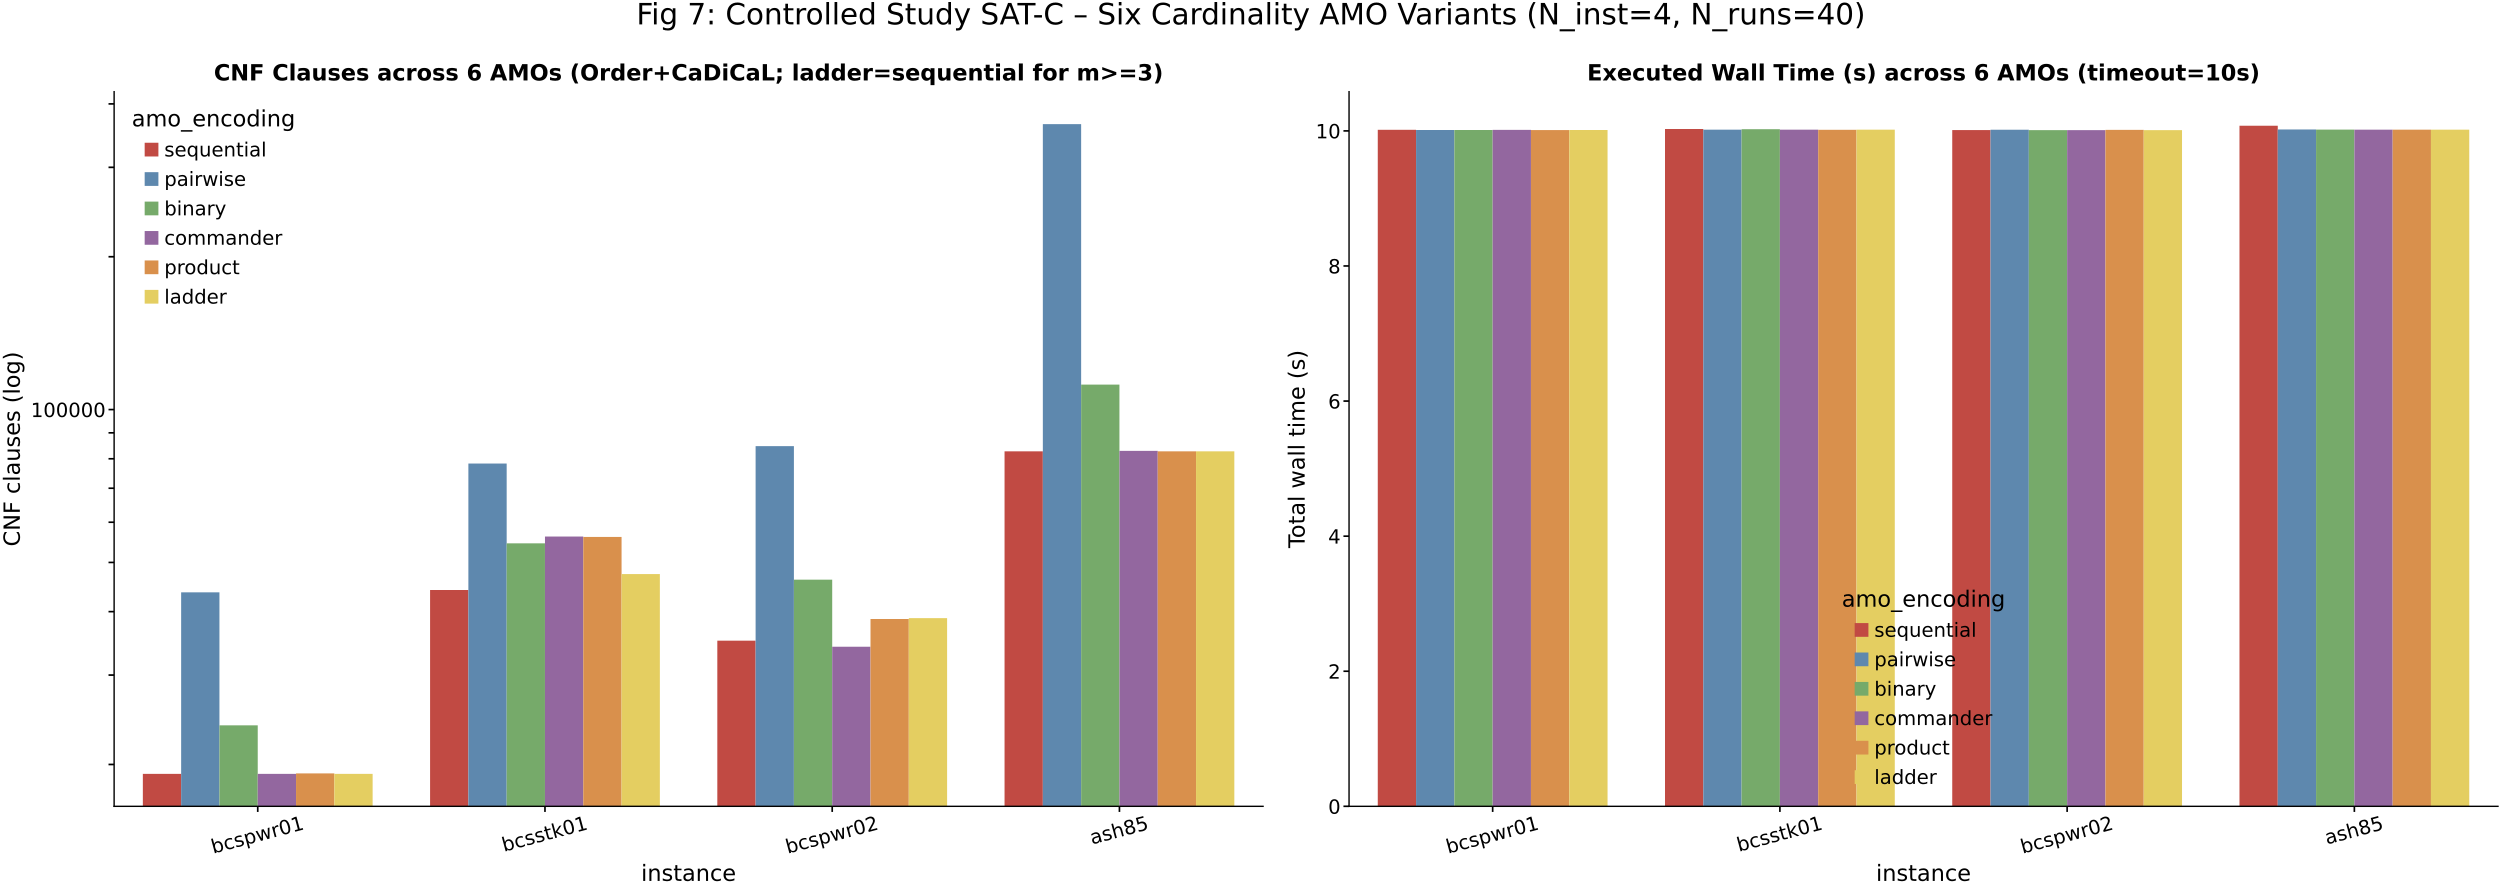
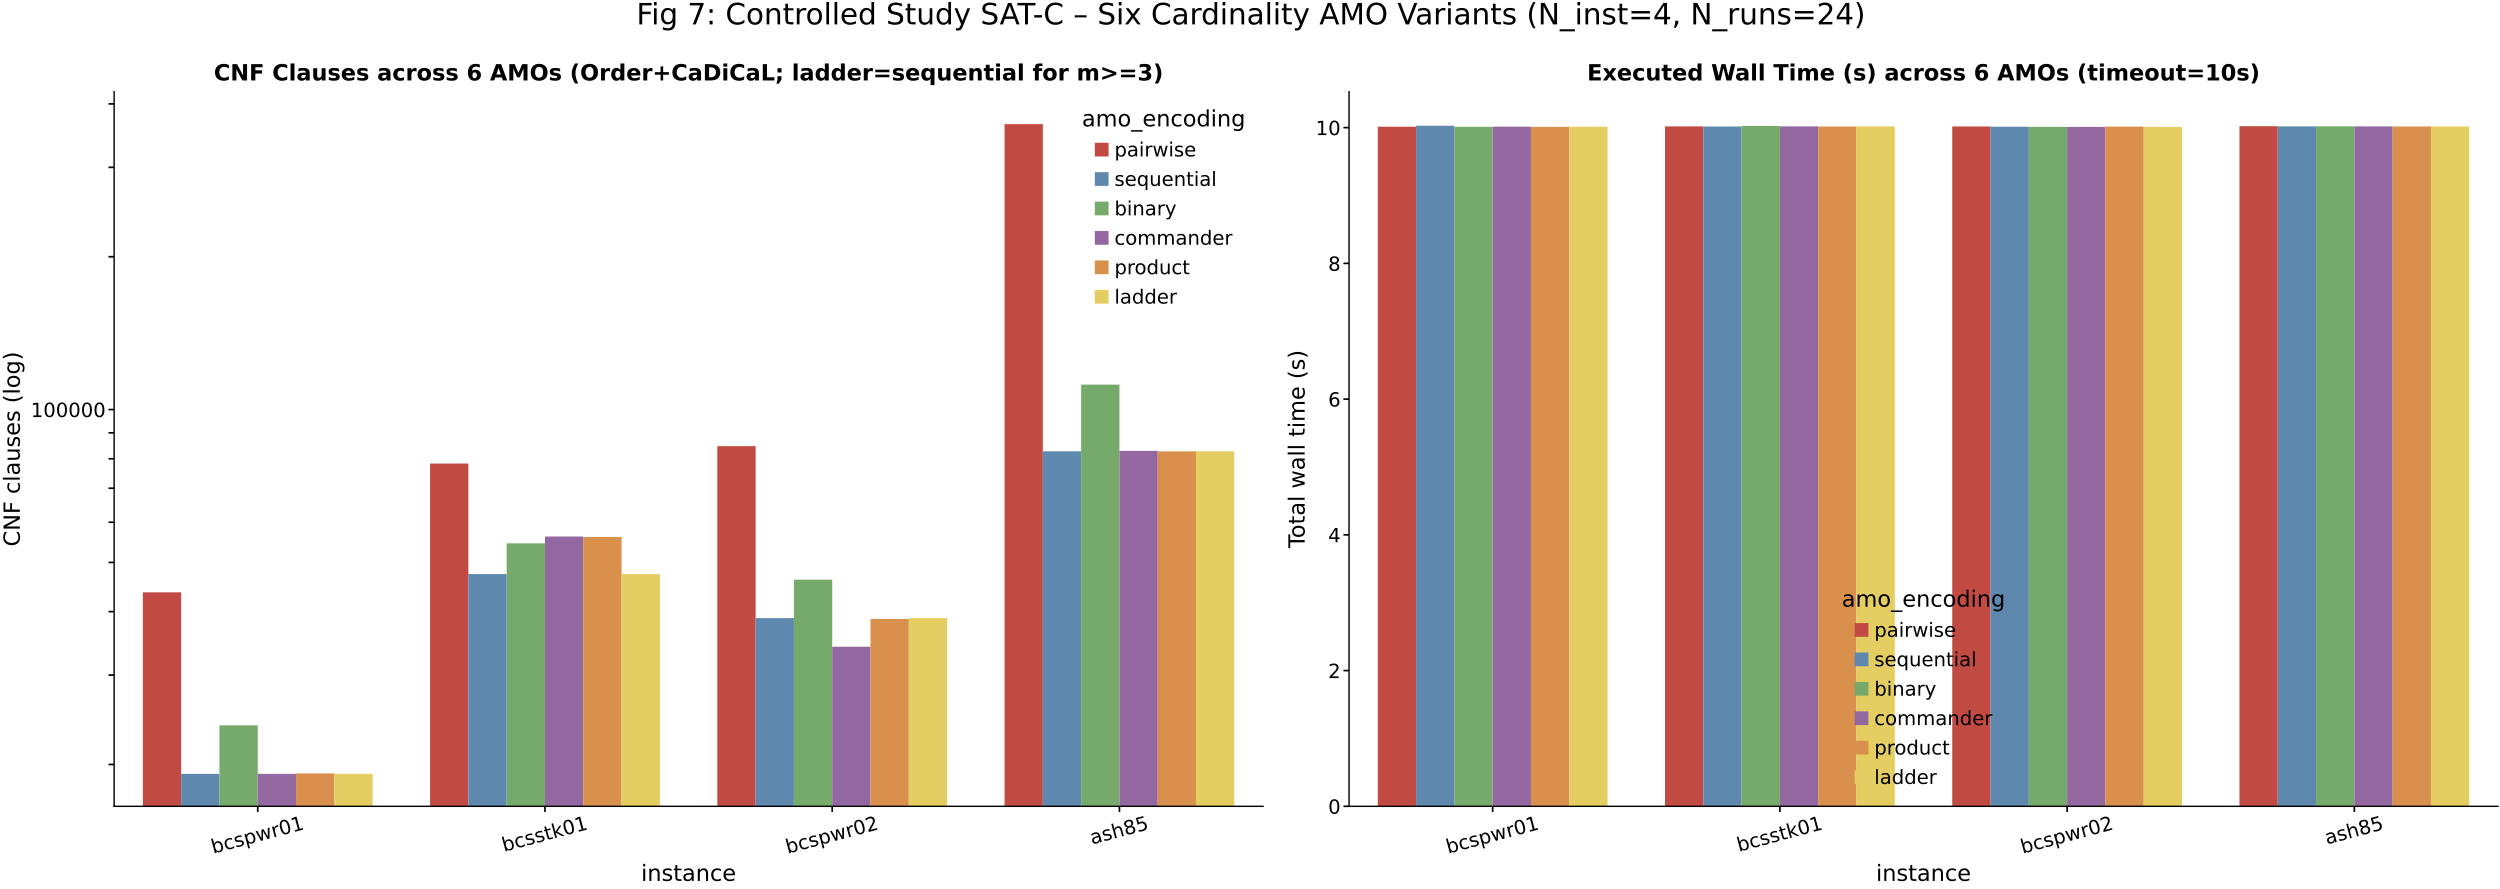
<svg xmlns="http://www.w3.org/2000/svg" xmlns:xlink="http://www.w3.org/1999/xlink" width="892.038pt" height="317.056pt" viewBox="0 0 892.038 317.056" version="1.1">
  <defs>
    <style type="text/css">*{stroke-linejoin: round; stroke-linecap: butt}</style>
  </defs>
  <g id="figure_1">
    <g id="patch_1">
      <path d="M 0 317.056  L 892.038 317.056  L 892.038 0  L 0 0  L 0 317.056  z " style="fill: none" />
    </g>
    <g id="axes_1">
      <g id="patch_2">
        <path d="M 40.72 287.709  L 450.678 287.709  L 450.678 32.714  L 40.72 32.714  L 40.72 287.709  z " style="fill: none" />
      </g>
      <g id="patch_3">
-         <path d="M 50.969 182220.668  L 64.634 182220.668  L 64.634 276.119  L 50.969 276.119  z " clip-path="url(#p79b009b6b6)" style="fill: #c14a43" />
+         <path d="M 50.969 182220.668  L 64.634 182220.668  L 64.634 211.35  L 50.969 211.35  z " clip-path="url(#p1622615d09)" style="fill: #c14a43" />
      </g>
      <g id="patch_4">
-         <path d="M 153.458 182220.668  L 167.124 182220.668  L 167.124 210.532  L 153.458 210.532  z " clip-path="url(#p79b009b6b6)" style="fill: #c14a43" />
+         <path d="M 153.458 182220.668  L 167.124 182220.668  L 167.124 165.386  L 153.458 165.386  z " clip-path="url(#p1622615d09)" style="fill: #c14a43" />
      </g>
      <g id="patch_5">
-         <path d="M 255.948 182220.668  L 269.613 182220.668  L 269.613 228.61  L 255.948 228.61  z " clip-path="url(#p79b009b6b6)" style="fill: #c14a43" />
+         <path d="M 255.948 182220.668  L 269.613 182220.668  L 269.613 159.179  L 255.948 159.179  z " clip-path="url(#p1622615d09)" style="fill: #c14a43" />
      </g>
      <g id="patch_6">
-         <path d="M 358.438 182220.668  L 372.103 182220.668  L 372.103 161.046  L 358.438 161.046  z " clip-path="url(#p79b009b6b6)" style="fill: #c14a43" />
+         <path d="M 358.438 182220.668  L 372.103 182220.668  L 372.103 44.304  L 358.438 44.304  z " clip-path="url(#p1622615d09)" style="fill: #c14a43" />
      </g>
      <g id="patch_7">
-         <path d="M 64.634 182220.668  L 78.299 182220.668  L 78.299 211.35  L 64.634 211.35  z " clip-path="url(#p79b009b6b6)" style="fill: #5e88ae" />
+         <path d="M 64.634 182220.668  L 78.299 182220.668  L 78.299 276.119  L 64.634 276.119  z " clip-path="url(#p1622615d09)" style="fill: #5e88ae" />
      </g>
      <g id="patch_8">
-         <path d="M 167.124 182220.668  L 180.789 182220.668  L 180.789 165.386  L 167.124 165.386  z " clip-path="url(#p79b009b6b6)" style="fill: #5e88ae" />
+         <path d="M 167.124 182220.668  L 180.789 182220.668  L 180.789 204.841  L 167.124 204.841  z " clip-path="url(#p1622615d09)" style="fill: #5e88ae" />
      </g>
      <g id="patch_9">
-         <path d="M 269.613 182220.668  L 283.279 182220.668  L 283.279 159.179  L 269.613 159.179  z " clip-path="url(#p79b009b6b6)" style="fill: #5e88ae" />
+         <path d="M 269.613 182220.668  L 283.279 182220.668  L 283.279 220.562  L 269.613 220.562  z " clip-path="url(#p1622615d09)" style="fill: #5e88ae" />
      </g>
      <g id="patch_10">
-         <path d="M 372.103 182220.668  L 385.768 182220.668  L 385.768 44.304  L 372.103 44.304  z " clip-path="url(#p79b009b6b6)" style="fill: #5e88ae" />
+         <path d="M 372.103 182220.668  L 385.768 182220.668  L 385.768 161.046  L 372.103 161.046  z " clip-path="url(#p1622615d09)" style="fill: #5e88ae" />
      </g>
      <g id="patch_11">
-         <path d="M 78.299 182220.668  L 91.965 182220.668  L 91.965 258.802  L 78.299 258.802  z " clip-path="url(#p79b009b6b6)" style="fill: #76aa6a" />
+         <path d="M 78.299 182220.668  L 91.965 182220.668  L 91.965 258.802  L 78.299 258.802  z " clip-path="url(#p1622615d09)" style="fill: #76aa6a" />
      </g>
      <g id="patch_12">
-         <path d="M 180.789 182220.668  L 194.454 182220.668  L 194.454 193.859  L 180.789 193.859  z " clip-path="url(#p79b009b6b6)" style="fill: #76aa6a" />
+         <path d="M 180.789 182220.668  L 194.454 182220.668  L 194.454 193.859  L 180.789 193.859  z " clip-path="url(#p1622615d09)" style="fill: #76aa6a" />
      </g>
      <g id="patch_13">
-         <path d="M 283.279 182220.668  L 296.944 182220.668  L 296.944 206.841  L 283.279 206.841  z " clip-path="url(#p79b009b6b6)" style="fill: #76aa6a" />
+         <path d="M 283.279 182220.668  L 296.944 182220.668  L 296.944 206.841  L 283.279 206.841  z " clip-path="url(#p1622615d09)" style="fill: #76aa6a" />
      </g>
      <g id="patch_14">
-         <path d="M 385.768 182220.668  L 399.433 182220.668  L 399.433 137.237  L 385.768 137.237  z " clip-path="url(#p79b009b6b6)" style="fill: #76aa6a" />
+         <path d="M 385.768 182220.668  L 399.433 182220.668  L 399.433 137.237  L 385.768 137.237  z " clip-path="url(#p1622615d09)" style="fill: #76aa6a" />
      </g>
      <g id="patch_15">
-         <path d="M 91.965 182220.668  L 105.63 182220.668  L 105.63 276.119  L 91.965 276.119  z " clip-path="url(#p79b009b6b6)" style="fill: #93679f" />
+         <path d="M 91.965 182220.668  L 105.63 182220.668  L 105.63 276.119  L 91.965 276.119  z " clip-path="url(#p1622615d09)" style="fill: #93679f" />
      </g>
      <g id="patch_16">
-         <path d="M 194.454 182220.668  L 208.12 182220.668  L 208.12 191.449  L 194.454 191.449  z " clip-path="url(#p79b009b6b6)" style="fill: #93679f" />
+         <path d="M 194.454 182220.668  L 208.12 182220.668  L 208.12 191.449  L 194.454 191.449  z " clip-path="url(#p1622615d09)" style="fill: #93679f" />
      </g>
      <g id="patch_17">
-         <path d="M 296.944 182220.668  L 310.609 182220.668  L 310.609 230.758  L 296.944 230.758  z " clip-path="url(#p79b009b6b6)" style="fill: #93679f" />
+         <path d="M 296.944 182220.668  L 310.609 182220.668  L 310.609 230.758  L 296.944 230.758  z " clip-path="url(#p1622615d09)" style="fill: #93679f" />
      </g>
      <g id="patch_18">
-         <path d="M 399.433 182220.668  L 413.099 182220.668  L 413.099 160.884  L 399.433 160.884  z " clip-path="url(#p79b009b6b6)" style="fill: #93679f" />
+         <path d="M 399.433 182220.668  L 413.099 182220.668  L 413.099 160.884  L 399.433 160.884  z " clip-path="url(#p1622615d09)" style="fill: #93679f" />
      </g>
      <g id="patch_19">
-         <path d="M 105.63 182220.668  L 119.295 182220.668  L 119.295 275.959  L 105.63 275.959  z " clip-path="url(#p79b009b6b6)" style="fill: #d9904c" />
+         <path d="M 105.63 182220.668  L 119.295 182220.668  L 119.295 275.959  L 105.63 275.959  z " clip-path="url(#p1622615d09)" style="fill: #d9904c" />
      </g>
      <g id="patch_20">
-         <path d="M 208.12 182220.668  L 221.785 182220.668  L 221.785 191.584  L 208.12 191.584  z " clip-path="url(#p79b009b6b6)" style="fill: #d9904c" />
+         <path d="M 208.12 182220.668  L 221.785 182220.668  L 221.785 191.584  L 208.12 191.584  z " clip-path="url(#p1622615d09)" style="fill: #d9904c" />
      </g>
      <g id="patch_21">
-         <path d="M 310.609 182220.668  L 324.274 182220.668  L 324.274 220.86  L 310.609 220.86  z " clip-path="url(#p79b009b6b6)" style="fill: #d9904c" />
+         <path d="M 310.609 182220.668  L 324.274 182220.668  L 324.274 220.86  L 310.609 220.86  z " clip-path="url(#p1622615d09)" style="fill: #d9904c" />
      </g>
      <g id="patch_22">
-         <path d="M 413.099 182220.668  L 426.764 182220.668  L 426.764 161.046  L 413.099 161.046  z " clip-path="url(#p79b009b6b6)" style="fill: #d9904c" />
+         <path d="M 413.099 182220.668  L 426.764 182220.668  L 426.764 161.046  L 413.099 161.046  z " clip-path="url(#p1622615d09)" style="fill: #d9904c" />
      </g>
      <g id="patch_23">
-         <path d="M 119.295 182220.668  L 132.961 182220.668  L 132.961 276.119  L 119.295 276.119  z " clip-path="url(#p79b009b6b6)" style="fill: #e4ce61" />
+         <path d="M 119.295 182220.668  L 132.961 182220.668  L 132.961 276.119  L 119.295 276.119  z " clip-path="url(#p1622615d09)" style="fill: #e4ce61" />
      </g>
      <g id="patch_24">
-         <path d="M 221.785 182220.668  L 235.45 182220.668  L 235.45 204.841  L 221.785 204.841  z " clip-path="url(#p79b009b6b6)" style="fill: #e4ce61" />
+         <path d="M 221.785 182220.668  L 235.45 182220.668  L 235.45 204.841  L 221.785 204.841  z " clip-path="url(#p1622615d09)" style="fill: #e4ce61" />
      </g>
      <g id="patch_25">
-         <path d="M 324.274 182220.668  L 337.94 182220.668  L 337.94 220.562  L 324.274 220.562  z " clip-path="url(#p79b009b6b6)" style="fill: #e4ce61" />
+         <path d="M 324.274 182220.668  L 337.94 182220.668  L 337.94 220.562  L 324.274 220.562  z " clip-path="url(#p1622615d09)" style="fill: #e4ce61" />
      </g>
      <g id="patch_26">
-         <path d="M 426.764 182220.668  L 440.429 182220.668  L 440.429 161.046  L 426.764 161.046  z " clip-path="url(#p79b009b6b6)" style="fill: #e4ce61" />
+         <path d="M 426.764 182220.668  L 440.429 182220.668  L 440.429 161.046  L 426.764 161.046  z " clip-path="url(#p1622615d09)" style="fill: #e4ce61" />
      </g>
      <g id="patch_27">
-         <path d="M 91.965 182220.668  L 91.965 182220.668  L 91.965 182220.668  L 91.965 182220.668  z " clip-path="url(#p79b009b6b6)" style="fill: #c14a43" />
+         <path d="M 91.965 182220.668  L 91.965 182220.668  L 91.965 182220.668  L 91.965 182220.668  z " clip-path="url(#p1622615d09)" style="fill: #c14a43" />
      </g>
      <g id="patch_28">
-         <path d="M 91.965 182220.668  L 91.965 182220.668  L 91.965 182220.668  L 91.965 182220.668  z " clip-path="url(#p79b009b6b6)" style="fill: #5e88ae" />
+         <path d="M 91.965 182220.668  L 91.965 182220.668  L 91.965 182220.668  L 91.965 182220.668  z " clip-path="url(#p1622615d09)" style="fill: #5e88ae" />
      </g>
      <g id="patch_29">
-         <path d="M 91.965 182220.668  L 91.965 182220.668  L 91.965 182220.668  L 91.965 182220.668  z " clip-path="url(#p79b009b6b6)" style="fill: #76aa6a" />
+         <path d="M 91.965 182220.668  L 91.965 182220.668  L 91.965 182220.668  L 91.965 182220.668  z " clip-path="url(#p1622615d09)" style="fill: #76aa6a" />
      </g>
      <g id="patch_30">
-         <path d="M 91.965 182220.668  L 91.965 182220.668  L 91.965 182220.668  L 91.965 182220.668  z " clip-path="url(#p79b009b6b6)" style="fill: #93679f" />
+         <path d="M 91.965 182220.668  L 91.965 182220.668  L 91.965 182220.668  L 91.965 182220.668  z " clip-path="url(#p1622615d09)" style="fill: #93679f" />
      </g>
      <g id="patch_31">
-         <path d="M 91.965 182220.668  L 91.965 182220.668  L 91.965 182220.668  L 91.965 182220.668  z " clip-path="url(#p79b009b6b6)" style="fill: #d9904c" />
+         <path d="M 91.965 182220.668  L 91.965 182220.668  L 91.965 182220.668  L 91.965 182220.668  z " clip-path="url(#p1622615d09)" style="fill: #d9904c" />
      </g>
      <g id="patch_32">
-         <path d="M 91.965 182220.668  L 91.965 182220.668  L 91.965 182220.668  L 91.965 182220.668  z " clip-path="url(#p79b009b6b6)" style="fill: #e4ce61" />
+         <path d="M 91.965 182220.668  L 91.965 182220.668  L 91.965 182220.668  L 91.965 182220.668  z " clip-path="url(#p1622615d09)" style="fill: #e4ce61" />
      </g>
      <g id="matplotlib.axis_1">
        <g id="xtick_1">
          <g id="line2d_1">
            <defs>
-               <path id="m46e4bcfe44" d="M 0 0  L 0 2  " style="stroke: #000000; stroke-width: 0.6" />
+               <path id="mc2d859be9f" d="M 0 0  L 0 2  " style="stroke: #000000; stroke-width: 0.6" />
            </defs>
            <g>
-               <use xlink:href="#m46e4bcfe44" x="91.965" y="287.709" style="stroke: #000000; stroke-width: 0.6" />
+               <use xlink:href="#mc2d859be9f" x="91.965" y="287.709" style="stroke: #000000; stroke-width: 0.6" />
            </g>
          </g>
          <g id="text_1">
            <text style="font-size: 7px; font-family: 'DejaVu Sans', sans-serif" transform="translate(76.06634 304.6193) rotate(-15)">bcspwr01</text>
          </g>
        </g>
        <g id="xtick_2">
          <g id="line2d_2">
            <g>
-               <use xlink:href="#m46e4bcfe44" x="194.454" y="287.709" style="stroke: #000000; stroke-width: 0.6" />
+               <use xlink:href="#mc2d859be9f" x="194.454" y="287.709" style="stroke: #000000; stroke-width: 0.6" />
            </g>
          </g>
          <g id="text_2">
            <text style="font-size: 7px; font-family: 'DejaVu Sans', sans-serif" transform="translate(179.8126 303.9459) rotate(-15)">bcsstk01</text>
          </g>
        </g>
        <g id="xtick_3">
          <g id="line2d_3">
            <g>
-               <use xlink:href="#m46e4bcfe44" x="296.944" y="287.709" style="stroke: #000000; stroke-width: 0.6" />
+               <use xlink:href="#mc2d859be9f" x="296.944" y="287.709" style="stroke: #000000; stroke-width: 0.6" />
            </g>
          </g>
          <g id="text_3">
            <text style="font-size: 7px; font-family: 'DejaVu Sans', sans-serif" transform="translate(281.0454 304.6193) rotate(-15)">bcspwr02</text>
          </g>
        </g>
        <g id="xtick_4">
          <g id="line2d_4">
            <g>
-               <use xlink:href="#m46e4bcfe44" x="399.433" y="287.709" style="stroke: #000000; stroke-width: 0.6" />
+               <use xlink:href="#mc2d859be9f" x="399.433" y="287.709" style="stroke: #000000; stroke-width: 0.6" />
            </g>
          </g>
          <g id="text_4">
            <text style="font-size: 7px; font-family: 'DejaVu Sans', sans-serif" transform="translate(389.6266 301.3548) rotate(-15)">ash85</text>
          </g>
        </g>
        <g id="text_5">
          <text style="font-size: 8px; font-family: 'DejaVu Sans', sans-serif; text-anchor: middle" x="245.699" y="314.322" transform="rotate(-0 245.6991 314.3224)">instance</text>
        </g>
      </g>
      <g id="matplotlib.axis_2">
        <g id="ytick_1">
          <g id="line2d_5">
            <defs>
-               <path id="m414955ff38" d="M 0 0  L -2 0  " style="stroke: #000000; stroke-width: 0.6" />
+               <path id="m5d24029616" d="M 0 0  L -2 0  " style="stroke: #000000; stroke-width: 0.6" />
            </defs>
            <g>
-               <use xlink:href="#m414955ff38" x="40.72" y="146.144" style="stroke: #000000; stroke-width: 0.6" />
+               <use xlink:href="#m5d24029616" x="40.72" y="146.144" style="stroke: #000000; stroke-width: 0.6" />
            </g>
          </g>
          <g id="text_6">
            <text style="font-size: 7px; font-family: 'DejaVu Sans', sans-serif; text-anchor: end" x="37.72" y="148.803" transform="rotate(-0 37.72 148.8033)">100000</text>
          </g>
        </g>
        <g id="ytick_2">
          <g id="line2d_6">
            <g>
-               <use xlink:href="#m414955ff38" x="40.72" y="272.776" style="stroke: #000000; stroke-width: 0.6" />
+               <use xlink:href="#m5d24029616" x="40.72" y="272.776" style="stroke: #000000; stroke-width: 0.6" />
            </g>
          </g>
        </g>
        <g id="ytick_3">
          <g id="line2d_7">
            <g>
-               <use xlink:href="#m414955ff38" x="40.72" y="240.873" style="stroke: #000000; stroke-width: 0.6" />
+               <use xlink:href="#m5d24029616" x="40.72" y="240.873" style="stroke: #000000; stroke-width: 0.6" />
            </g>
          </g>
        </g>
        <g id="ytick_4">
          <g id="line2d_8">
            <g>
-               <use xlink:href="#m414955ff38" x="40.72" y="218.238" style="stroke: #000000; stroke-width: 0.6" />
+               <use xlink:href="#m5d24029616" x="40.72" y="218.238" style="stroke: #000000; stroke-width: 0.6" />
            </g>
          </g>
        </g>
        <g id="ytick_5">
          <g id="line2d_9">
            <g>
-               <use xlink:href="#m414955ff38" x="40.72" y="200.681" style="stroke: #000000; stroke-width: 0.6" />
+               <use xlink:href="#m5d24029616" x="40.72" y="200.681" style="stroke: #000000; stroke-width: 0.6" />
            </g>
          </g>
        </g>
        <g id="ytick_6">
          <g id="line2d_10">
            <g>
-               <use xlink:href="#m414955ff38" x="40.72" y="186.336" style="stroke: #000000; stroke-width: 0.6" />
+               <use xlink:href="#m5d24029616" x="40.72" y="186.336" style="stroke: #000000; stroke-width: 0.6" />
            </g>
          </g>
        </g>
        <g id="ytick_7">
          <g id="line2d_11">
            <g>
-               <use xlink:href="#m414955ff38" x="40.72" y="174.208" style="stroke: #000000; stroke-width: 0.6" />
+               <use xlink:href="#m5d24029616" x="40.72" y="174.208" style="stroke: #000000; stroke-width: 0.6" />
            </g>
          </g>
        </g>
        <g id="ytick_8">
          <g id="line2d_12">
            <g>
-               <use xlink:href="#m414955ff38" x="40.72" y="163.701" style="stroke: #000000; stroke-width: 0.6" />
+               <use xlink:href="#m5d24029616" x="40.72" y="163.701" style="stroke: #000000; stroke-width: 0.6" />
            </g>
          </g>
        </g>
        <g id="ytick_9">
          <g id="line2d_13">
            <g>
-               <use xlink:href="#m414955ff38" x="40.72" y="154.434" style="stroke: #000000; stroke-width: 0.6" />
+               <use xlink:href="#m5d24029616" x="40.72" y="154.434" style="stroke: #000000; stroke-width: 0.6" />
            </g>
          </g>
        </g>
        <g id="ytick_10">
          <g id="line2d_14">
            <g>
-               <use xlink:href="#m414955ff38" x="40.72" y="91.607" style="stroke: #000000; stroke-width: 0.6" />
+               <use xlink:href="#m5d24029616" x="40.72" y="91.607" style="stroke: #000000; stroke-width: 0.6" />
            </g>
          </g>
        </g>
        <g id="ytick_11">
          <g id="line2d_15">
            <g>
-               <use xlink:href="#m414955ff38" x="40.72" y="59.705" style="stroke: #000000; stroke-width: 0.6" />
+               <use xlink:href="#m5d24029616" x="40.72" y="59.705" style="stroke: #000000; stroke-width: 0.6" />
            </g>
          </g>
        </g>
        <g id="ytick_12">
          <g id="line2d_16">
            <g>
-               <use xlink:href="#m414955ff38" x="40.72" y="37.07" style="stroke: #000000; stroke-width: 0.6" />
+               <use xlink:href="#m5d24029616" x="40.72" y="37.07" style="stroke: #000000; stroke-width: 0.6" />
            </g>
          </g>
        </g>
        <g id="text_7">
          <text style="font-size: 8px; font-family: 'DejaVu Sans', sans-serif; text-anchor: middle" x="7.076" y="160.212" transform="rotate(-90 7.075625 160.2115)">CNF clauses (log)</text>
        </g>
      </g>
      <g id="patch_33">
        <path d="M 40.72 287.709  L 40.72 32.714  " style="fill: none; stroke: #000000; stroke-width: 0.5; stroke-linejoin: miter; stroke-linecap: square" />
      </g>
      <g id="patch_34">
        <path d="M 40.72 287.709  L 450.678 287.709  " style="fill: none; stroke: #000000; stroke-width: 0.5; stroke-linejoin: miter; stroke-linecap: square" />
      </g>
      <g id="text_8">
        <text style="font-weight: 700; font-size: 8px; font-family: 'DejaVu Sans', sans-serif; text-anchor: middle" x="245.699" y="28.714" transform="rotate(-0 245.6991 28.71354)">CNF Clauses across 6 AMOs (Order+CaDiCaL; ladder=sequential for m&gt;=3)</text>
      </g>
      <g id="legend_1">
        <g id="text_9">
-           <text style="font-size: 8px; font-family: 'DejaVu Sans', sans-serif; text-anchor: start" x="47.02" y="45.092" transform="rotate(-0 47.02 45.09229)">amo_encoding</text>
+           <text style="font-size: 8px; font-family: 'DejaVu Sans', sans-serif; text-anchor: start" x="386.052" y="45.092" transform="rotate(-0 386.0519 45.09229)">amo_encoding</text>
        </g>
        <g id="patch_35">
-           <path d="M 51.621 55.833  L 56.521 55.833  L 56.521 50.933  L 51.621 50.933  z " style="fill: #c14a43" />
+           <path d="M 390.653 55.833  L 395.553 55.833  L 395.553 50.933  L 390.653 50.933  z " style="fill: #c14a43" />
        </g>
        <g id="text_10">
-           <text style="font-size: 7px; font-family: 'DejaVu Sans', sans-serif; text-anchor: start" x="58.621" y="55.833" transform="rotate(-0 58.62133 55.83307)">sequential</text>
+           <text style="font-size: 7px; font-family: 'DejaVu Sans', sans-serif; text-anchor: start" x="397.653" y="55.833" transform="rotate(-0 397.6532 55.83307)">pairwise</text>
        </g>
        <g id="patch_36">
-           <path d="M 51.621 66.334  L 56.521 66.334  L 56.521 61.434  L 51.621 61.434  z " style="fill: #5e88ae" />
+           <path d="M 390.653 66.334  L 395.553 66.334  L 395.553 61.434  L 390.653 61.434  z " style="fill: #5e88ae" />
        </g>
        <g id="text_11">
-           <text style="font-size: 7px; font-family: 'DejaVu Sans', sans-serif; text-anchor: start" x="58.621" y="66.334" transform="rotate(-0 58.62133 66.33362)">pairwise</text>
+           <text style="font-size: 7px; font-family: 'DejaVu Sans', sans-serif; text-anchor: start" x="397.653" y="66.334" transform="rotate(-0 397.6532 66.33362)">sequential</text>
        </g>
        <g id="patch_37">
-           <path d="M 51.621 76.834  L 56.521 76.834  L 56.521 71.934  L 51.621 71.934  z " style="fill: #76aa6a" />
+           <path d="M 390.653 76.834  L 395.553 76.834  L 395.553 71.934  L 390.653 71.934  z " style="fill: #76aa6a" />
        </g>
        <g id="text_12">
-           <text style="font-size: 7px; font-family: 'DejaVu Sans', sans-serif; text-anchor: start" x="58.621" y="76.834" transform="rotate(-0 58.62133 76.83416)">binary</text>
+           <text style="font-size: 7px; font-family: 'DejaVu Sans', sans-serif; text-anchor: start" x="397.653" y="76.834" transform="rotate(-0 397.6532 76.83416)">binary</text>
        </g>
        <g id="patch_38">
-           <path d="M 51.621 87.335  L 56.521 87.335  L 56.521 82.435  L 51.621 82.435  z " style="fill: #93679f" />
+           <path d="M 390.653 87.335  L 395.553 87.335  L 395.553 82.435  L 390.653 82.435  z " style="fill: #93679f" />
        </g>
        <g id="text_13">
-           <text style="font-size: 7px; font-family: 'DejaVu Sans', sans-serif; text-anchor: start" x="58.621" y="87.335" transform="rotate(-0 58.62133 87.33471)">commander</text>
+           <text style="font-size: 7px; font-family: 'DejaVu Sans', sans-serif; text-anchor: start" x="397.653" y="87.335" transform="rotate(-0 397.6532 87.33471)">commander</text>
        </g>
        <g id="patch_39">
-           <path d="M 51.621 97.835  L 56.521 97.835  L 56.521 92.935  L 51.621 92.935  z " style="fill: #d9904c" />
+           <path d="M 390.653 97.835  L 395.553 97.835  L 395.553 92.935  L 390.653 92.935  z " style="fill: #d9904c" />
        </g>
        <g id="text_14">
-           <text style="font-size: 7px; font-family: 'DejaVu Sans', sans-serif; text-anchor: start" x="58.621" y="97.835" transform="rotate(-0 58.62133 97.83526)">product</text>
+           <text style="font-size: 7px; font-family: 'DejaVu Sans', sans-serif; text-anchor: start" x="397.653" y="97.835" transform="rotate(-0 397.6532 97.83526)">product</text>
        </g>
        <g id="patch_40">
-           <path d="M 51.621 108.336  L 56.521 108.336  L 56.521 103.436  L 51.621 103.436  z " style="fill: #e4ce61" />
+           <path d="M 390.653 108.336  L 395.553 108.336  L 395.553 103.436  L 390.653 103.436  z " style="fill: #e4ce61" />
        </g>
        <g id="text_15">
-           <text style="font-size: 7px; font-family: 'DejaVu Sans', sans-serif; text-anchor: start" x="58.621" y="108.336" transform="rotate(-0 58.62133 108.3358)">ladder</text>
+           <text style="font-size: 7px; font-family: 'DejaVu Sans', sans-serif; text-anchor: start" x="397.653" y="108.336" transform="rotate(-0 397.6532 108.3358)">ladder</text>
        </g>
      </g>
    </g>
    <g id="axes_2">
      <g id="patch_41">
        <path d="M 481.36 287.709  L 891.318 287.709  L 891.318 32.714  L 481.36 32.714  L 481.36 287.709  z " style="fill: none" />
      </g>
      <g id="patch_42">
-         <path d="M 491.609 287.709  L 505.274 287.709  L 505.274 46.322  L 491.609 46.322  z " clip-path="url(#p1790710541)" style="fill: #c14a43" />
+         <path d="M 491.609 287.709  L 505.274 287.709  L 505.274 45.225  L 491.609 45.225  z " clip-path="url(#pa34702e8bc)" style="fill: #c14a43" />
      </g>
      <g id="patch_43">
-         <path d="M 594.098 287.709  L 607.764 287.709  L 607.764 46.031  L 594.098 46.031  z " clip-path="url(#p1790710541)" style="fill: #c14a43" />
+         <path d="M 594.098 287.709  L 607.764 287.709  L 607.764 45.101  L 594.098 45.101  z " clip-path="url(#pa34702e8bc)" style="fill: #c14a43" />
      </g>
      <g id="patch_44">
-         <path d="M 696.588 287.709  L 710.253 287.709  L 710.253 46.406  L 696.588 46.406  z " clip-path="url(#p1790710541)" style="fill: #c14a43" />
+         <path d="M 696.588 287.709  L 710.253 287.709  L 710.253 45.127  L 696.588 45.127  z " clip-path="url(#pa34702e8bc)" style="fill: #c14a43" />
      </g>
      <g id="patch_45">
-         <path d="M 799.078 287.709  L 812.743 287.709  L 812.743 44.856  L 799.078 44.856  z " clip-path="url(#p1790710541)" style="fill: #c14a43" />
+         <path d="M 799.078 287.709  L 812.743 287.709  L 812.743 45.025  L 799.078 45.025  z " clip-path="url(#pa34702e8bc)" style="fill: #c14a43" />
      </g>
      <g id="patch_46">
-         <path d="M 505.274 287.709  L 518.939 287.709  L 518.939 46.386  L 505.274 46.386  z " clip-path="url(#p1790710541)" style="fill: #5e88ae" />
+         <path d="M 505.274 287.709  L 518.939 287.709  L 518.939 44.856  L 505.274 44.856  z " clip-path="url(#pa34702e8bc)" style="fill: #5e88ae" />
      </g>
      <g id="patch_47">
-         <path d="M 607.764 287.709  L 621.429 287.709  L 621.429 46.262  L 607.764 46.262  z " clip-path="url(#p1790710541)" style="fill: #5e88ae" />
+         <path d="M 607.764 287.709  L 621.429 287.709  L 621.429 45.159  L 607.764 45.159  z " clip-path="url(#pa34702e8bc)" style="fill: #5e88ae" />
      </g>
      <g id="patch_48">
-         <path d="M 710.253 287.709  L 723.919 287.709  L 723.919 46.288  L 710.253 46.288  z " clip-path="url(#p1790710541)" style="fill: #5e88ae" />
+         <path d="M 710.253 287.709  L 723.919 287.709  L 723.919 45.218  L 710.253 45.218  z " clip-path="url(#pa34702e8bc)" style="fill: #5e88ae" />
      </g>
      <g id="patch_49">
-         <path d="M 812.743 287.709  L 826.408 287.709  L 826.408 46.186  L 812.743 46.186  z " clip-path="url(#p1790710541)" style="fill: #5e88ae" />
+         <path d="M 812.743 287.709  L 826.408 287.709  L 826.408 45.104  L 812.743 45.104  z " clip-path="url(#pa34702e8bc)" style="fill: #5e88ae" />
      </g>
      <g id="patch_50">
-         <path d="M 518.939 287.709  L 532.605 287.709  L 532.605 46.397  L 518.939 46.397  z " clip-path="url(#p1790710541)" style="fill: #76aa6a" />
+         <path d="M 518.939 287.709  L 532.605 287.709  L 532.605 45.237  L 518.939 45.237  z " clip-path="url(#pa34702e8bc)" style="fill: #76aa6a" />
      </g>
      <g id="patch_51">
-         <path d="M 621.429 287.709  L 635.094 287.709  L 635.094 46.094  L 621.429 46.094  z " clip-path="url(#p1790710541)" style="fill: #76aa6a" />
+         <path d="M 621.429 287.709  L 635.094 287.709  L 635.094 44.932  L 621.429 44.932  z " clip-path="url(#pa34702e8bc)" style="fill: #76aa6a" />
      </g>
      <g id="patch_52">
-         <path d="M 723.919 287.709  L 737.584 287.709  L 737.584 46.426  L 723.919 46.426  z " clip-path="url(#p1790710541)" style="fill: #76aa6a" />
+         <path d="M 723.919 287.709  L 737.584 287.709  L 737.584 45.265  L 723.919 45.265  z " clip-path="url(#pa34702e8bc)" style="fill: #76aa6a" />
      </g>
      <g id="patch_53">
-         <path d="M 826.408 287.709  L 840.073 287.709  L 840.073 46.249  L 826.408 46.249  z " clip-path="url(#p1790710541)" style="fill: #76aa6a" />
+         <path d="M 826.408 287.709  L 840.073 287.709  L 840.073 45.087  L 826.408 45.087  z " clip-path="url(#pa34702e8bc)" style="fill: #76aa6a" />
      </g>
      <g id="patch_54">
-         <path d="M 532.605 287.709  L 546.27 287.709  L 546.27 46.347  L 532.605 46.347  z " clip-path="url(#p1790710541)" style="fill: #93679f" />
+         <path d="M 532.605 287.709  L 546.27 287.709  L 546.27 45.186  L 532.605 45.186  z " clip-path="url(#pa34702e8bc)" style="fill: #93679f" />
      </g>
      <g id="patch_55">
-         <path d="M 635.094 287.709  L 648.76 287.709  L 648.76 46.262  L 635.094 46.262  z " clip-path="url(#p1790710541)" style="fill: #93679f" />
+         <path d="M 635.094 287.709  L 648.76 287.709  L 648.76 45.101  L 635.094 45.101  z " clip-path="url(#pa34702e8bc)" style="fill: #93679f" />
      </g>
      <g id="patch_56">
-         <path d="M 737.584 287.709  L 751.249 287.709  L 751.249 46.435  L 737.584 46.435  z " clip-path="url(#p1790710541)" style="fill: #93679f" />
+         <path d="M 737.584 287.709  L 751.249 287.709  L 751.249 45.274  L 737.584 45.274  z " clip-path="url(#pa34702e8bc)" style="fill: #93679f" />
      </g>
      <g id="patch_57">
-         <path d="M 840.073 287.709  L 853.739 287.709  L 853.739 46.261  L 840.073 46.261  z " clip-path="url(#p1790710541)" style="fill: #93679f" />
+         <path d="M 840.073 287.709  L 853.739 287.709  L 853.739 45.099  L 840.073 45.099  z " clip-path="url(#pa34702e8bc)" style="fill: #93679f" />
      </g>
      <g id="patch_58">
-         <path d="M 546.27 287.709  L 559.935 287.709  L 559.935 46.42  L 546.27 46.42  z " clip-path="url(#p1790710541)" style="fill: #d9904c" />
+         <path d="M 546.27 287.709  L 559.935 287.709  L 559.935 45.259  L 546.27 45.259  z " clip-path="url(#pa34702e8bc)" style="fill: #d9904c" />
      </g>
      <g id="patch_59">
-         <path d="M 648.76 287.709  L 662.425 287.709  L 662.425 46.307  L 648.76 46.307  z " clip-path="url(#p1790710541)" style="fill: #d9904c" />
+         <path d="M 648.76 287.709  L 662.425 287.709  L 662.425 45.146  L 648.76 45.146  z " clip-path="url(#pa34702e8bc)" style="fill: #d9904c" />
      </g>
      <g id="patch_60">
-         <path d="M 751.249 287.709  L 764.914 287.709  L 764.914 46.333  L 751.249 46.333  z " clip-path="url(#p1790710541)" style="fill: #d9904c" />
+         <path d="M 751.249 287.709  L 764.914 287.709  L 764.914 45.172  L 751.249 45.172  z " clip-path="url(#pa34702e8bc)" style="fill: #d9904c" />
      </g>
      <g id="patch_61">
-         <path d="M 853.739 287.709  L 867.404 287.709  L 867.404 46.274  L 853.739 46.274  z " clip-path="url(#p1790710541)" style="fill: #d9904c" />
+         <path d="M 853.739 287.709  L 867.404 287.709  L 867.404 45.113  L 853.739 45.113  z " clip-path="url(#pa34702e8bc)" style="fill: #d9904c" />
      </g>
      <g id="patch_62">
-         <path d="M 559.935 287.709  L 573.601 287.709  L 573.601 46.39  L 559.935 46.39  z " clip-path="url(#p1790710541)" style="fill: #e4ce61" />
+         <path d="M 559.935 287.709  L 573.601 287.709  L 573.601 45.229  L 559.935 45.229  z " clip-path="url(#pa34702e8bc)" style="fill: #e4ce61" />
      </g>
      <g id="patch_63">
-         <path d="M 662.425 287.709  L 676.09 287.709  L 676.09 46.263  L 662.425 46.263  z " clip-path="url(#p1790710541)" style="fill: #e4ce61" />
+         <path d="M 662.425 287.709  L 676.09 287.709  L 676.09 45.102  L 662.425 45.102  z " clip-path="url(#pa34702e8bc)" style="fill: #e4ce61" />
      </g>
      <g id="patch_64">
-         <path d="M 764.914 287.709  L 778.58 287.709  L 778.58 46.429  L 764.914 46.429  z " clip-path="url(#p1790710541)" style="fill: #e4ce61" />
+         <path d="M 764.914 287.709  L 778.58 287.709  L 778.58 45.269  L 764.914 45.269  z " clip-path="url(#pa34702e8bc)" style="fill: #e4ce61" />
      </g>
      <g id="patch_65">
-         <path d="M 867.404 287.709  L 881.069 287.709  L 881.069 46.274  L 867.404 46.274  z " clip-path="url(#p1790710541)" style="fill: #e4ce61" />
+         <path d="M 867.404 287.709  L 881.069 287.709  L 881.069 45.113  L 867.404 45.113  z " clip-path="url(#pa34702e8bc)" style="fill: #e4ce61" />
      </g>
      <g id="patch_66">
-         <path d="M 532.605 287.709  L 532.605 287.709  L 532.605 287.709  L 532.605 287.709  z " clip-path="url(#p1790710541)" style="fill: #c14a43" />
+         <path d="M 532.605 287.709  L 532.605 287.709  L 532.605 287.709  L 532.605 287.709  z " clip-path="url(#pa34702e8bc)" style="fill: #c14a43" />
      </g>
      <g id="patch_67">
-         <path d="M 532.605 287.709  L 532.605 287.709  L 532.605 287.709  L 532.605 287.709  z " clip-path="url(#p1790710541)" style="fill: #5e88ae" />
+         <path d="M 532.605 287.709  L 532.605 287.709  L 532.605 287.709  L 532.605 287.709  z " clip-path="url(#pa34702e8bc)" style="fill: #5e88ae" />
      </g>
      <g id="patch_68">
-         <path d="M 532.605 287.709  L 532.605 287.709  L 532.605 287.709  L 532.605 287.709  z " clip-path="url(#p1790710541)" style="fill: #76aa6a" />
+         <path d="M 532.605 287.709  L 532.605 287.709  L 532.605 287.709  L 532.605 287.709  z " clip-path="url(#pa34702e8bc)" style="fill: #76aa6a" />
      </g>
      <g id="patch_69">
-         <path d="M 532.605 287.709  L 532.605 287.709  L 532.605 287.709  L 532.605 287.709  z " clip-path="url(#p1790710541)" style="fill: #93679f" />
+         <path d="M 532.605 287.709  L 532.605 287.709  L 532.605 287.709  L 532.605 287.709  z " clip-path="url(#pa34702e8bc)" style="fill: #93679f" />
      </g>
      <g id="patch_70">
-         <path d="M 532.605 287.709  L 532.605 287.709  L 532.605 287.709  L 532.605 287.709  z " clip-path="url(#p1790710541)" style="fill: #d9904c" />
+         <path d="M 532.605 287.709  L 532.605 287.709  L 532.605 287.709  L 532.605 287.709  z " clip-path="url(#pa34702e8bc)" style="fill: #d9904c" />
      </g>
      <g id="patch_71">
-         <path d="M 532.605 287.709  L 532.605 287.709  L 532.605 287.709  L 532.605 287.709  z " clip-path="url(#p1790710541)" style="fill: #e4ce61" />
+         <path d="M 532.605 287.709  L 532.605 287.709  L 532.605 287.709  L 532.605 287.709  z " clip-path="url(#pa34702e8bc)" style="fill: #e4ce61" />
      </g>
      <g id="matplotlib.axis_3">
        <g id="xtick_5">
          <g id="line2d_17">
            <g>
-               <use xlink:href="#m46e4bcfe44" x="532.605" y="287.709" style="stroke: #000000; stroke-width: 0.6" />
+               <use xlink:href="#mc2d859be9f" x="532.605" y="287.709" style="stroke: #000000; stroke-width: 0.6" />
            </g>
          </g>
          <g id="text_16">
            <text style="font-size: 7px; font-family: 'DejaVu Sans', sans-serif" transform="translate(516.7063 304.6193) rotate(-15)">bcspwr01</text>
          </g>
        </g>
        <g id="xtick_6">
          <g id="line2d_18">
            <g>
-               <use xlink:href="#m46e4bcfe44" x="635.094" y="287.709" style="stroke: #000000; stroke-width: 0.6" />
+               <use xlink:href="#mc2d859be9f" x="635.094" y="287.709" style="stroke: #000000; stroke-width: 0.6" />
            </g>
          </g>
          <g id="text_17">
            <text style="font-size: 7px; font-family: 'DejaVu Sans', sans-serif" transform="translate(620.4526 303.9459) rotate(-15)">bcsstk01</text>
          </g>
        </g>
        <g id="xtick_7">
          <g id="line2d_19">
            <g>
-               <use xlink:href="#m46e4bcfe44" x="737.584" y="287.709" style="stroke: #000000; stroke-width: 0.6" />
+               <use xlink:href="#mc2d859be9f" x="737.584" y="287.709" style="stroke: #000000; stroke-width: 0.6" />
            </g>
          </g>
          <g id="text_18">
            <text style="font-size: 7px; font-family: 'DejaVu Sans', sans-serif" transform="translate(721.6854 304.6193) rotate(-15)">bcspwr02</text>
          </g>
        </g>
        <g id="xtick_8">
          <g id="line2d_20">
            <g>
-               <use xlink:href="#m46e4bcfe44" x="840.073" y="287.709" style="stroke: #000000; stroke-width: 0.6" />
+               <use xlink:href="#mc2d859be9f" x="840.073" y="287.709" style="stroke: #000000; stroke-width: 0.6" />
            </g>
          </g>
          <g id="text_19">
            <text style="font-size: 7px; font-family: 'DejaVu Sans', sans-serif" transform="translate(830.2666 301.3548) rotate(-15)">ash85</text>
          </g>
        </g>
        <g id="text_20">
          <text style="font-size: 8px; font-family: 'DejaVu Sans', sans-serif; text-anchor: middle" x="686.339" y="314.322" transform="rotate(-0 686.3391 314.3224)">instance</text>
        </g>
      </g>
      <g id="matplotlib.axis_4">
        <g id="ytick_13">
          <g id="line2d_21">
            <g>
-               <use xlink:href="#m414955ff38" x="481.36" y="287.709" style="stroke: #000000; stroke-width: 0.6" />
+               <use xlink:href="#m5d24029616" x="481.36" y="287.709" style="stroke: #000000; stroke-width: 0.6" />
            </g>
          </g>
          <g id="text_21">
            <text style="font-size: 7px; font-family: 'DejaVu Sans', sans-serif; text-anchor: end" x="478.36" y="290.369" transform="rotate(-0 478.36 290.3687)">0</text>
          </g>
        </g>
        <g id="ytick_14">
          <g id="line2d_22">
            <g>
-               <use xlink:href="#m414955ff38" x="481.36" y="239.508" style="stroke: #000000; stroke-width: 0.6" />
+               <use xlink:href="#m5d24029616" x="481.36" y="239.276" style="stroke: #000000; stroke-width: 0.6" />
            </g>
          </g>
          <g id="text_22">
-             <text style="font-size: 7px; font-family: 'DejaVu Sans', sans-serif; text-anchor: end" x="478.36" y="242.167" transform="rotate(-0 478.36 242.1674)">2</text>
+             <text style="font-size: 7px; font-family: 'DejaVu Sans', sans-serif; text-anchor: end" x="478.36" y="241.936" transform="rotate(-0 478.36 241.9355)">2</text>
          </g>
        </g>
        <g id="ytick_15">
          <g id="line2d_23">
            <g>
-               <use xlink:href="#m414955ff38" x="481.36" y="191.307" style="stroke: #000000; stroke-width: 0.6" />
+               <use xlink:href="#m5d24029616" x="481.36" y="190.843" style="stroke: #000000; stroke-width: 0.6" />
            </g>
          </g>
          <g id="text_23">
-             <text style="font-size: 7px; font-family: 'DejaVu Sans', sans-serif; text-anchor: end" x="478.36" y="193.966" transform="rotate(-0 478.36 193.9661)">4</text>
+             <text style="font-size: 7px; font-family: 'DejaVu Sans', sans-serif; text-anchor: end" x="478.36" y="193.502" transform="rotate(-0 478.36 193.5023)">4</text>
          </g>
        </g>
        <g id="ytick_16">
          <g id="line2d_24">
            <g>
-               <use xlink:href="#m414955ff38" x="481.36" y="143.106" style="stroke: #000000; stroke-width: 0.6" />
+               <use xlink:href="#m5d24029616" x="481.36" y="142.41" style="stroke: #000000; stroke-width: 0.6" />
            </g>
          </g>
          <g id="text_24">
-             <text style="font-size: 7px; font-family: 'DejaVu Sans', sans-serif; text-anchor: end" x="478.36" y="145.765" transform="rotate(-0 478.36 145.7647)">6</text>
+             <text style="font-size: 7px; font-family: 'DejaVu Sans', sans-serif; text-anchor: end" x="478.36" y="145.069" transform="rotate(-0 478.36 145.0692)">6</text>
          </g>
        </g>
        <g id="ytick_17">
          <g id="line2d_25">
            <g>
-               <use xlink:href="#m414955ff38" x="481.36" y="94.904" style="stroke: #000000; stroke-width: 0.6" />
+               <use xlink:href="#m5d24029616" x="481.36" y="93.977" style="stroke: #000000; stroke-width: 0.6" />
            </g>
          </g>
          <g id="text_25">
-             <text style="font-size: 7px; font-family: 'DejaVu Sans', sans-serif; text-anchor: end" x="478.36" y="97.563" transform="rotate(-0 478.36 97.56344)">8</text>
+             <text style="font-size: 7px; font-family: 'DejaVu Sans', sans-serif; text-anchor: end" x="478.36" y="96.636" transform="rotate(-0 478.36 96.63603)">8</text>
          </g>
        </g>
        <g id="ytick_18">
          <g id="line2d_26">
            <g>
-               <use xlink:href="#m414955ff38" x="481.36" y="46.703" style="stroke: #000000; stroke-width: 0.6" />
+               <use xlink:href="#m5d24029616" x="481.36" y="45.544" style="stroke: #000000; stroke-width: 0.6" />
            </g>
          </g>
          <g id="text_26">
-             <text style="font-size: 7px; font-family: 'DejaVu Sans', sans-serif; text-anchor: end" x="478.36" y="49.362" transform="rotate(-0 478.36 49.36213)">10</text>
+             <text style="font-size: 7px; font-family: 'DejaVu Sans', sans-serif; text-anchor: end" x="478.36" y="48.203" transform="rotate(-0 478.36 48.20287)">10</text>
          </g>
        </g>
        <g id="text_27">
          <text style="font-size: 8px; font-family: 'DejaVu Sans', sans-serif; text-anchor: middle" x="465.531" y="160.212" transform="rotate(-90 465.5306 160.2115)">Total wall time (s)</text>
        </g>
      </g>
      <g id="patch_72">
        <path d="M 481.36 287.709  L 481.36 32.714  " style="fill: none; stroke: #000000; stroke-width: 0.5; stroke-linejoin: miter; stroke-linecap: square" />
      </g>
      <g id="patch_73">
        <path d="M 481.36 287.709  L 891.318 287.709  " style="fill: none; stroke: #000000; stroke-width: 0.5; stroke-linejoin: miter; stroke-linecap: square" />
      </g>
      <g id="text_28">
        <text style="font-weight: 700; font-size: 8px; font-family: 'DejaVu Sans', sans-serif; text-anchor: middle" x="686.339" y="28.714" transform="rotate(-0 686.3391 28.71354)">Executed Wall Time (s) across 6 AMOs (timeout=10s)</text>
      </g>
      <g id="legend_2">
        <g id="text_29">
          <text style="font-size: 8px; font-family: 'DejaVu Sans', sans-serif; text-anchor: start" x="657.176" y="216.484" transform="rotate(-0 657.1759 216.4843)">amo_encoding</text>
        </g>
        <g id="patch_74">
          <path d="M 661.777 227.225  L 666.677 227.225  L 666.677 222.325  L 661.777 222.325  z " style="fill: #c14a43" />
        </g>
        <g id="text_30">
-           <text style="font-size: 7px; font-family: 'DejaVu Sans', sans-serif; text-anchor: start" x="668.777" y="227.225" transform="rotate(-0 668.7773 227.2251)">sequential</text>
+           <text style="font-size: 7px; font-family: 'DejaVu Sans', sans-serif; text-anchor: start" x="668.777" y="227.225" transform="rotate(-0 668.7773 227.2251)">pairwise</text>
        </g>
        <g id="patch_75">
          <path d="M 661.777 237.726  L 666.677 237.726  L 666.677 232.826  L 661.777 232.826  z " style="fill: #5e88ae" />
        </g>
        <g id="text_31">
-           <text style="font-size: 7px; font-family: 'DejaVu Sans', sans-serif; text-anchor: start" x="668.777" y="237.726" transform="rotate(-0 668.7773 237.7257)">pairwise</text>
+           <text style="font-size: 7px; font-family: 'DejaVu Sans', sans-serif; text-anchor: start" x="668.777" y="237.726" transform="rotate(-0 668.7773 237.7257)">sequential</text>
        </g>
        <g id="patch_76">
          <path d="M 661.777 248.226  L 666.677 248.226  L 666.677 243.326  L 661.777 243.326  z " style="fill: #76aa6a" />
        </g>
        <g id="text_32">
          <text style="font-size: 7px; font-family: 'DejaVu Sans', sans-serif; text-anchor: start" x="668.777" y="248.226" transform="rotate(-0 668.7773 248.2262)">binary</text>
        </g>
        <g id="patch_77">
          <path d="M 661.777 258.727  L 666.677 258.727  L 666.677 253.827  L 661.777 253.827  z " style="fill: #93679f" />
        </g>
        <g id="text_33">
          <text style="font-size: 7px; font-family: 'DejaVu Sans', sans-serif; text-anchor: start" x="668.777" y="258.727" transform="rotate(-0 668.7773 258.7268)">commander</text>
        </g>
        <g id="patch_78">
          <path d="M 661.777 269.227  L 666.677 269.227  L 666.677 264.327  L 661.777 264.327  z " style="fill: #d9904c" />
        </g>
        <g id="text_34">
          <text style="font-size: 7px; font-family: 'DejaVu Sans', sans-serif; text-anchor: start" x="668.777" y="269.227" transform="rotate(-0 668.7773 269.2273)">product</text>
        </g>
        <g id="patch_79">
          <path d="M 661.777 279.728  L 666.677 279.728  L 666.677 274.828  L 661.777 274.828  z " style="fill: #e4ce61" />
        </g>
        <g id="text_35">
          <text style="font-size: 7px; font-family: 'DejaVu Sans', sans-serif; text-anchor: start" x="668.777" y="279.728" transform="rotate(-0 668.7773 279.7278)">ladder</text>
        </g>
      </g>
    </g>
    <g id="text_36">
-       <text style="font-size: 10.5px; font-family: 'DejaVu Sans', sans-serif; text-anchor: middle" x="446.358" y="8.698" transform="rotate(-0 446.3581 8.698359)">Fig 7: Controlled Study SAT-C – Six Cardinality AMO Variants (N_inst=4, N_runs=40)</text>
+       <text style="font-size: 10.5px; font-family: 'DejaVu Sans', sans-serif; text-anchor: middle" x="446.358" y="8.698" transform="rotate(-0 446.3581 8.698359)">Fig 7: Controlled Study SAT-C – Six Cardinality AMO Variants (N_inst=4, N_runs=24)</text>
    </g>
  </g>
  <defs>
-     <clipPath id="p79b009b6b6">
+     <clipPath id="p1622615d09">
      <rect x="40.72" y="32.714" width="409.958" height="254.996" />
    </clipPath>
-     <clipPath id="p1790710541">
+     <clipPath id="pa34702e8bc">
      <rect x="481.36" y="32.714" width="409.958" height="254.996" />
    </clipPath>
  </defs>
</svg>
